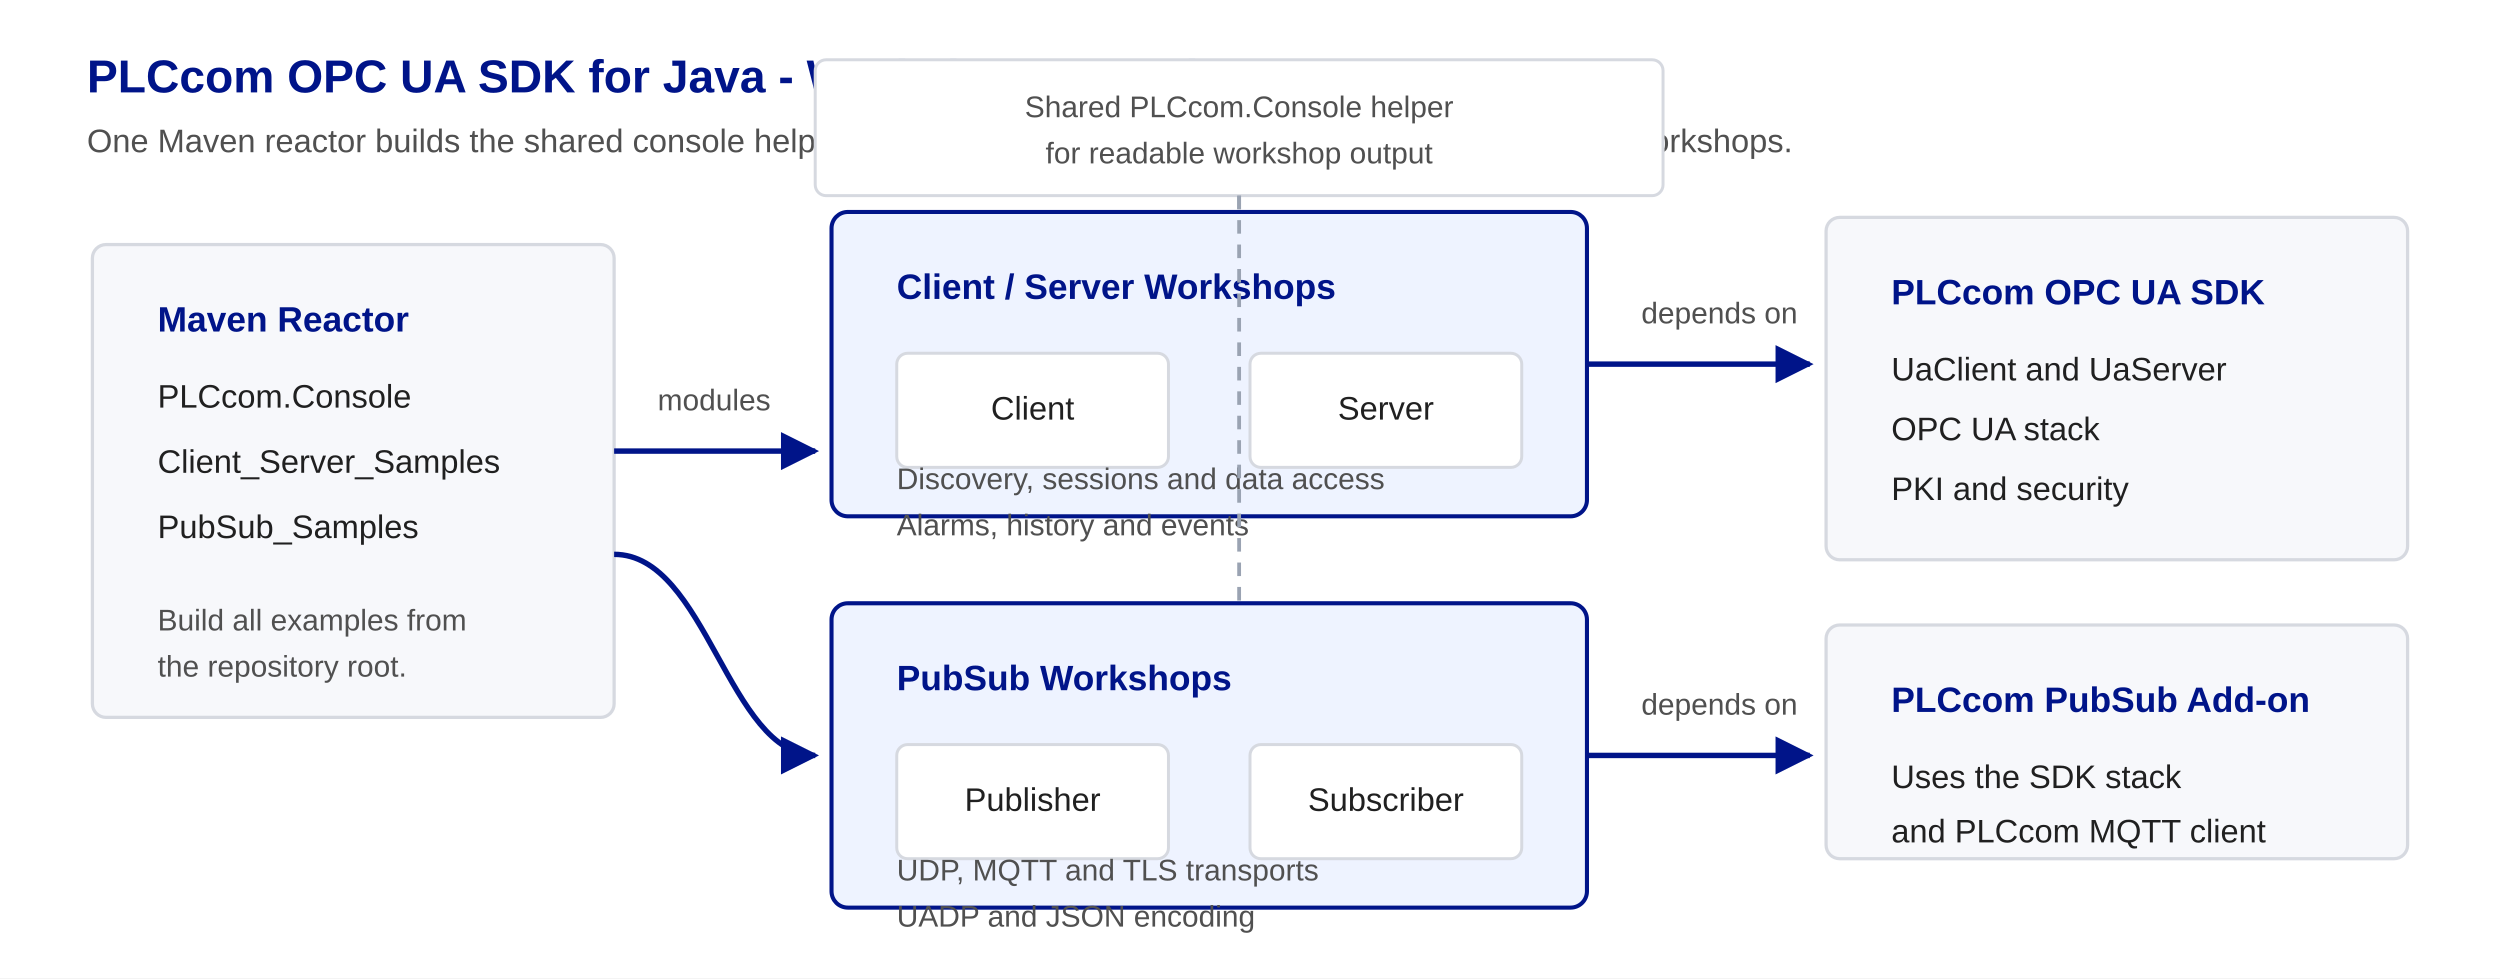
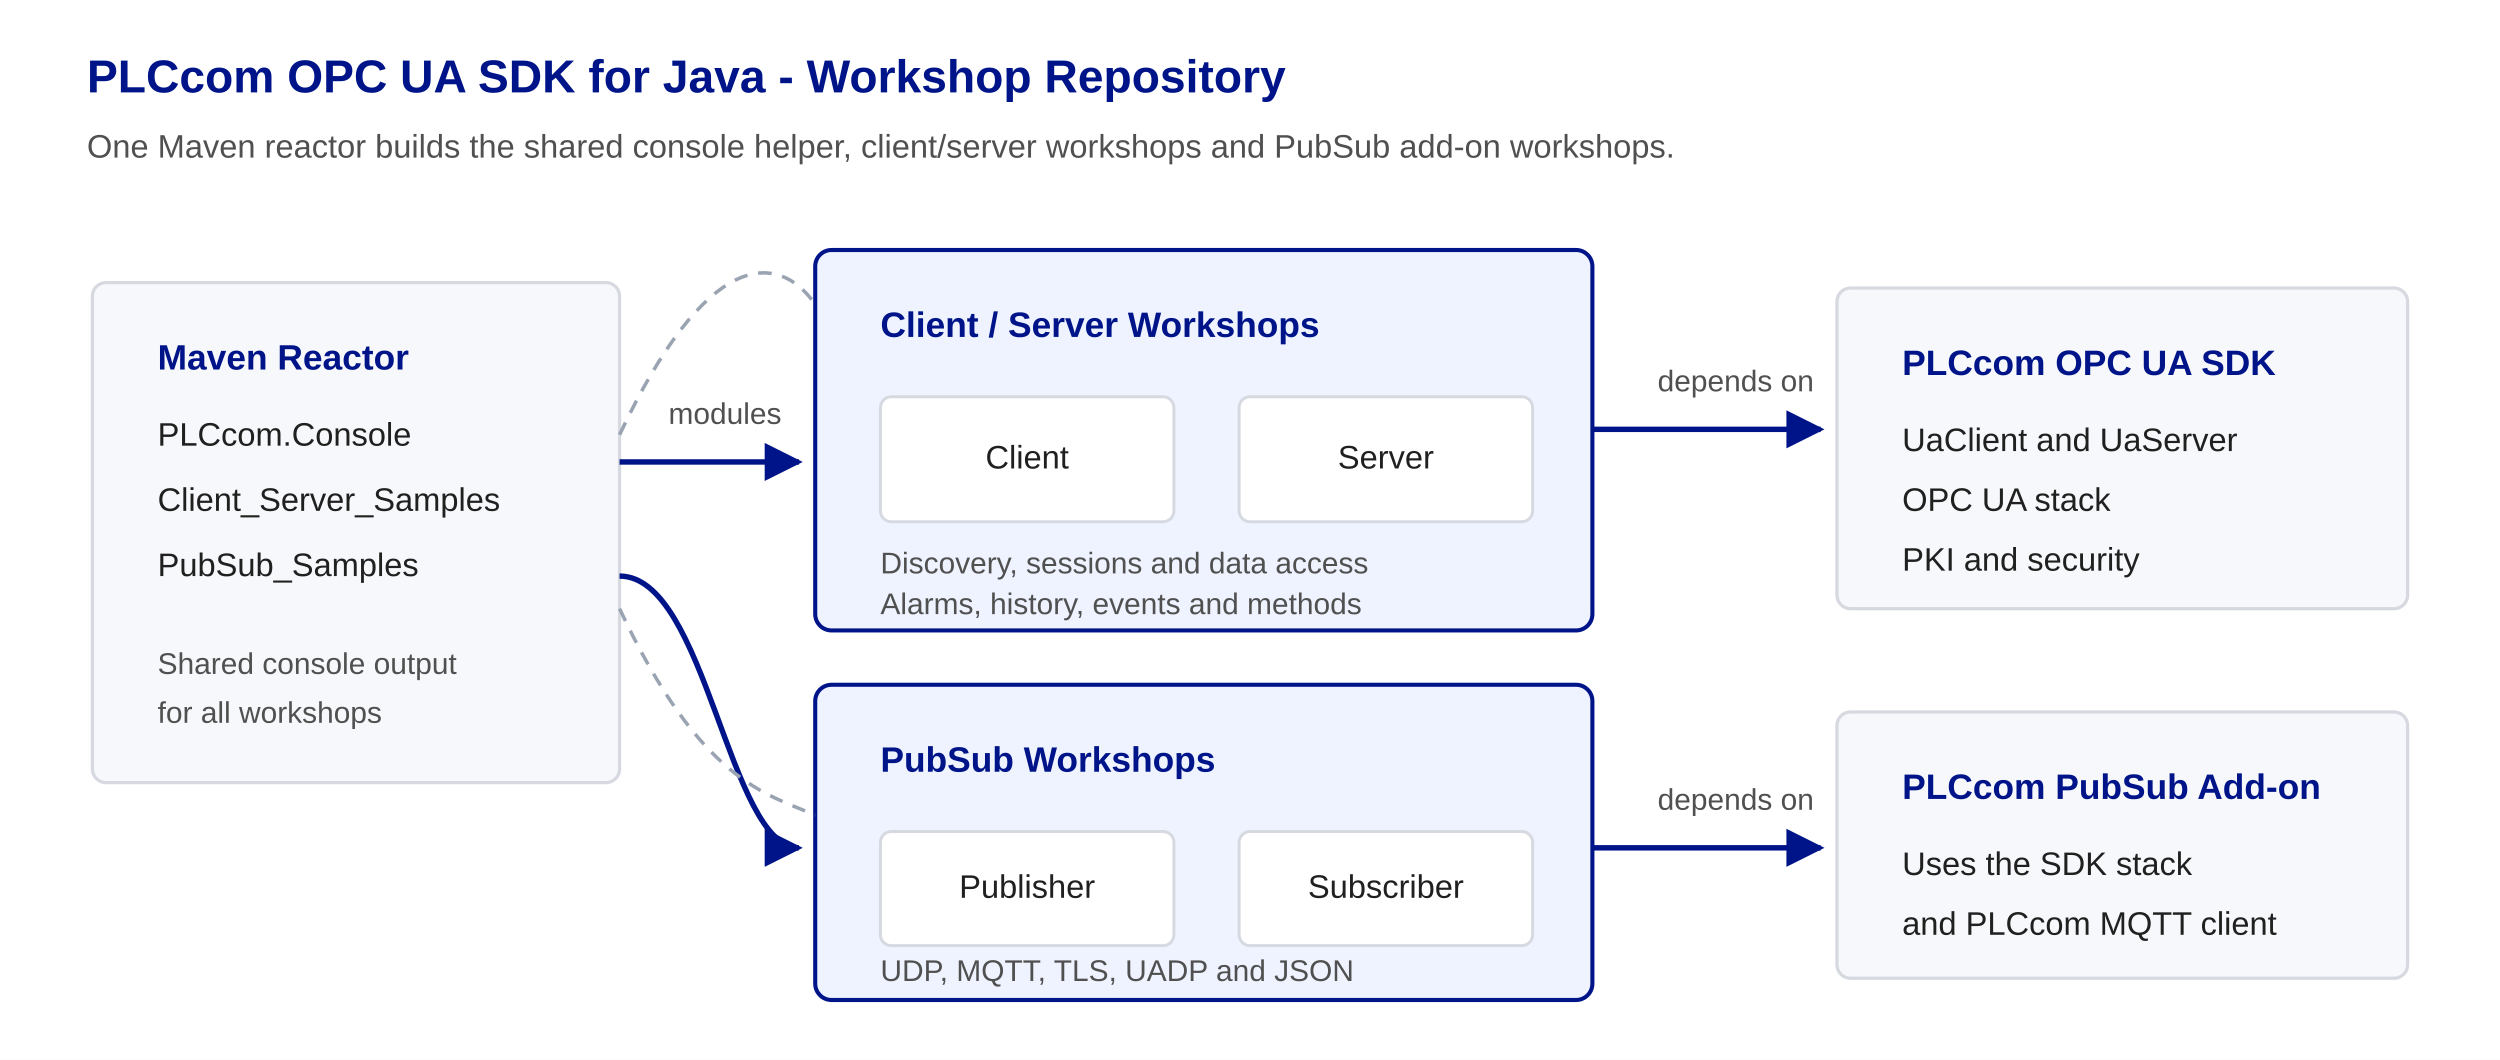
- <svg xmlns="http://www.w3.org/2000/svg" width="920" height="360" viewBox="0 0 920 360" role="img" aria-labelledby="title desc">
+ <svg xmlns="http://www.w3.org/2000/svg" width="920" height="390" viewBox="0 0 920 390" role="img" aria-labelledby="title desc">
  <defs>
    <style type="text/css">
      .bg { fill: #ffffff; }
      .panel { fill: #F7F8FB; stroke: #D6D9E0; stroke-width: 1.2; }
      .module { fill: #EEF3FF; stroke: #001489; stroke-width: 1.5; }
      .soft { fill: #ffffff; stroke: #D6D9E0; stroke-width: 1.1; }
      .title { font: bold 17px Verdana, Arial, sans-serif; fill: #001489; }
      .subtitle { font: 12px Verdana, Arial, sans-serif; fill: #505050; }
      .label { font: bold 13px Verdana, Arial, sans-serif; fill: #202020; }
      .blueLabel { font: bold 13px Verdana, Arial, sans-serif; fill: #001489; }
      .text { font: 12px Verdana, Arial, sans-serif; fill: #202020; }
      .small { font: 11px Verdana, Arial, sans-serif; fill: #505050; }
      .line { stroke: #001489; stroke-width: 2; fill: none; marker-end: url(#arrow); }
-       .thin { stroke: #9AA3B2; stroke-width: 1.4; fill: none; }
-       .dash { stroke: #9AA3B2; stroke-width: 1.4; stroke-dasharray: 5 4; fill: none; }
+       .dash { stroke: #9AA3B2; stroke-width: 1.3; stroke-dasharray: 5 4; fill: none; }
      .middle { text-anchor: middle; dominant-baseline: middle; }
    </style>
    <marker id="arrow" viewBox="0 0 10 10" refX="9" refY="5" markerWidth="7" markerHeight="7" orient="auto-start-reverse">
      <path d="M 0 0 L 10 5 L 0 10 z" fill="#001489" />
    </marker>
  </defs>
-   <rect class="bg" x="0" y="0" width="920" height="360" />
+   <rect class="bg" x="0" y="0" width="920" height="390" />
  <text class="title" x="32" y="34">PLCcom OPC UA SDK for Java - Workshop Repository</text>
-   <text class="subtitle" x="32" y="56">One Maven reactor builds the shared console helper, the client/server workshops, and the PubSub add-on workshops.</text>
-   <rect class="panel" x="34" y="90" width="192" height="174" rx="5" />
-   <text class="blueLabel" x="58" y="122">Maven Reactor</text>
-   <text class="text" x="58" y="150">PLCcom.Console</text>
-   <text class="text" x="58" y="174">Client_Server_Samples</text>
-   <text class="text" x="58" y="198">PubSub_Samples</text>
-   <text class="small" x="58" y="232">Build all examples from</text>
-   <text class="small" x="58" y="249">the repository root.</text>
-   <rect class="module" x="306" y="78" width="278" height="112" rx="6" />
-   <text class="blueLabel" x="330" y="110">Client / Server Workshops</text>
-   <rect class="soft" x="330" y="130" width="100" height="42" rx="4" />
-   <text class="text middle" x="380" y="151">Client</text>
-   <rect class="soft" x="460" y="130" width="100" height="42" rx="4" />
-   <text class="text middle" x="510" y="151">Server</text>
-   <text class="small" x="330" y="180">Discovery, sessions and data access</text>
-   <text class="small" x="330" y="197">Alarms, history and events</text>
-   <rect class="module" x="306" y="222" width="278" height="112" rx="6" />
-   <text class="blueLabel" x="330" y="254">PubSub Workshops</text>
-   <rect class="soft" x="330" y="274" width="100" height="42" rx="4" />
-   <text class="text middle" x="380" y="295">Publisher</text>
-   <rect class="soft" x="460" y="274" width="100" height="42" rx="4" />
-   <text class="text middle" x="510" y="295">Subscriber</text>
-   <text class="small" x="330" y="324">UDP, MQTT and TLS transports</text>
-   <text class="small" x="330" y="341">UADP and JSON encoding</text>
-   <rect class="panel" x="672" y="80" width="214" height="126" rx="5" />
-   <text class="blueLabel" x="696" y="112">PLCcom OPC UA SDK</text>
-   <text class="text" x="696" y="140">UaClient and UaServer</text>
-   <text class="text" x="696" y="162">OPC UA stack</text>
-   <text class="text" x="696" y="184">PKI and security</text>
-   <rect class="panel" x="672" y="230" width="214" height="86" rx="5" />
-   <text class="blueLabel" x="696" y="262">PLCcom PubSub Add-on</text>
-   <text class="text" x="696" y="290">Uses the SDK stack</text>
-   <text class="text" x="696" y="310">and PLCcom MQTT client</text>
-   <rect class="soft" x="300" y="22" width="312" height="50" rx="4" />
-   <text class="small middle" x="456" y="40">Shared PLCcom.Console helper</text>
-   <text class="small middle" x="456" y="57">for readable workshop output</text>
-   <path class="line" d="M226 166 H300" />
-   <path class="line" d="M226 204 C260 204, 268 278, 300 278" />
-   <path class="line" d="M584 134 H666" />
-   <path class="line" d="M584 278 H666" />
-   <path class="dash" d="M456 72 V78" />
-   <path class="dash" d="M456 72 C456 188, 456 194, 456 222" />
-   <text class="small" x="242" y="151">modules</text>
-   <text class="small" x="604" y="119">depends on</text>
-   <text class="small" x="604" y="263">depends on</text>
+   <text class="subtitle" x="32" y="58">One Maven reactor builds the shared console helper, client/server workshops and PubSub add-on workshops.</text>
+   <rect class="panel" x="34" y="104" width="194" height="184" rx="5" />
+   <text class="blueLabel" x="58" y="136">Maven Reactor</text>
+   <text class="text" x="58" y="164">PLCcom.Console</text>
+   <text class="text" x="58" y="188">Client_Server_Samples</text>
+   <text class="text" x="58" y="212">PubSub_Samples</text>
+   <text class="small" x="58" y="248">Shared console output</text>
+   <text class="small" x="58" y="266">for all workshops</text>
+   <rect class="module" x="300" y="92" width="286" height="140" rx="6" />
+   <text class="blueLabel" x="324" y="124">Client / Server Workshops</text>
+   <rect class="soft" x="324" y="146" width="108" height="46" rx="4" />
+   <text class="text middle" x="378" y="169">Client</text>
+   <rect class="soft" x="456" y="146" width="108" height="46" rx="4" />
+   <text class="text middle" x="510" y="169">Server</text>
+   <text class="small" x="324" y="211">Discovery, sessions and data access</text>
+   <text class="small" x="324" y="226">Alarms, history, events and methods</text>
+   <rect class="module" x="300" y="252" width="286" height="116" rx="6" />
+   <text class="blueLabel" x="324" y="284">PubSub Workshops</text>
+   <rect class="soft" x="324" y="306" width="108" height="42" rx="4" />
+   <text class="text middle" x="378" y="327">Publisher</text>
+   <rect class="soft" x="456" y="306" width="108" height="42" rx="4" />
+   <text class="text middle" x="510" y="327">Subscriber</text>
+   <text class="small" x="324" y="361">UDP, MQTT, TLS, UADP and JSON</text>
+   <rect class="panel" x="676" y="106" width="210" height="118" rx="5" />
+   <text class="blueLabel" x="700" y="138">PLCcom OPC UA SDK</text>
+   <text class="text" x="700" y="166">UaClient and UaServer</text>
+   <text class="text" x="700" y="188">OPC UA stack</text>
+   <text class="text" x="700" y="210">PKI and security</text>
+   <rect class="panel" x="676" y="262" width="210" height="98" rx="5" />
+   <text class="blueLabel" x="700" y="294">PLCcom PubSub Add-on</text>
+   <text class="text" x="700" y="322">Uses the SDK stack</text>
+   <text class="text" x="700" y="344">and PLCcom MQTT client</text>
+   <path class="line" d="M228 170 H294" />
+   <path class="line" d="M228 212 C260 212, 268 312, 294 312" />
+   <path class="line" d="M586 158 H670" />
+   <path class="line" d="M586 312 H670" />
+   <path class="dash" d="M228 160 C260 92, 286 92, 300 112" />
+   <path class="dash" d="M228 224 C258 288, 282 292, 300 300" />
+   <text class="small" x="246" y="156">modules</text>
+   <text class="small" x="610" y="144">depends on</text>
+   <text class="small" x="610" y="298">depends on</text>
</svg>
